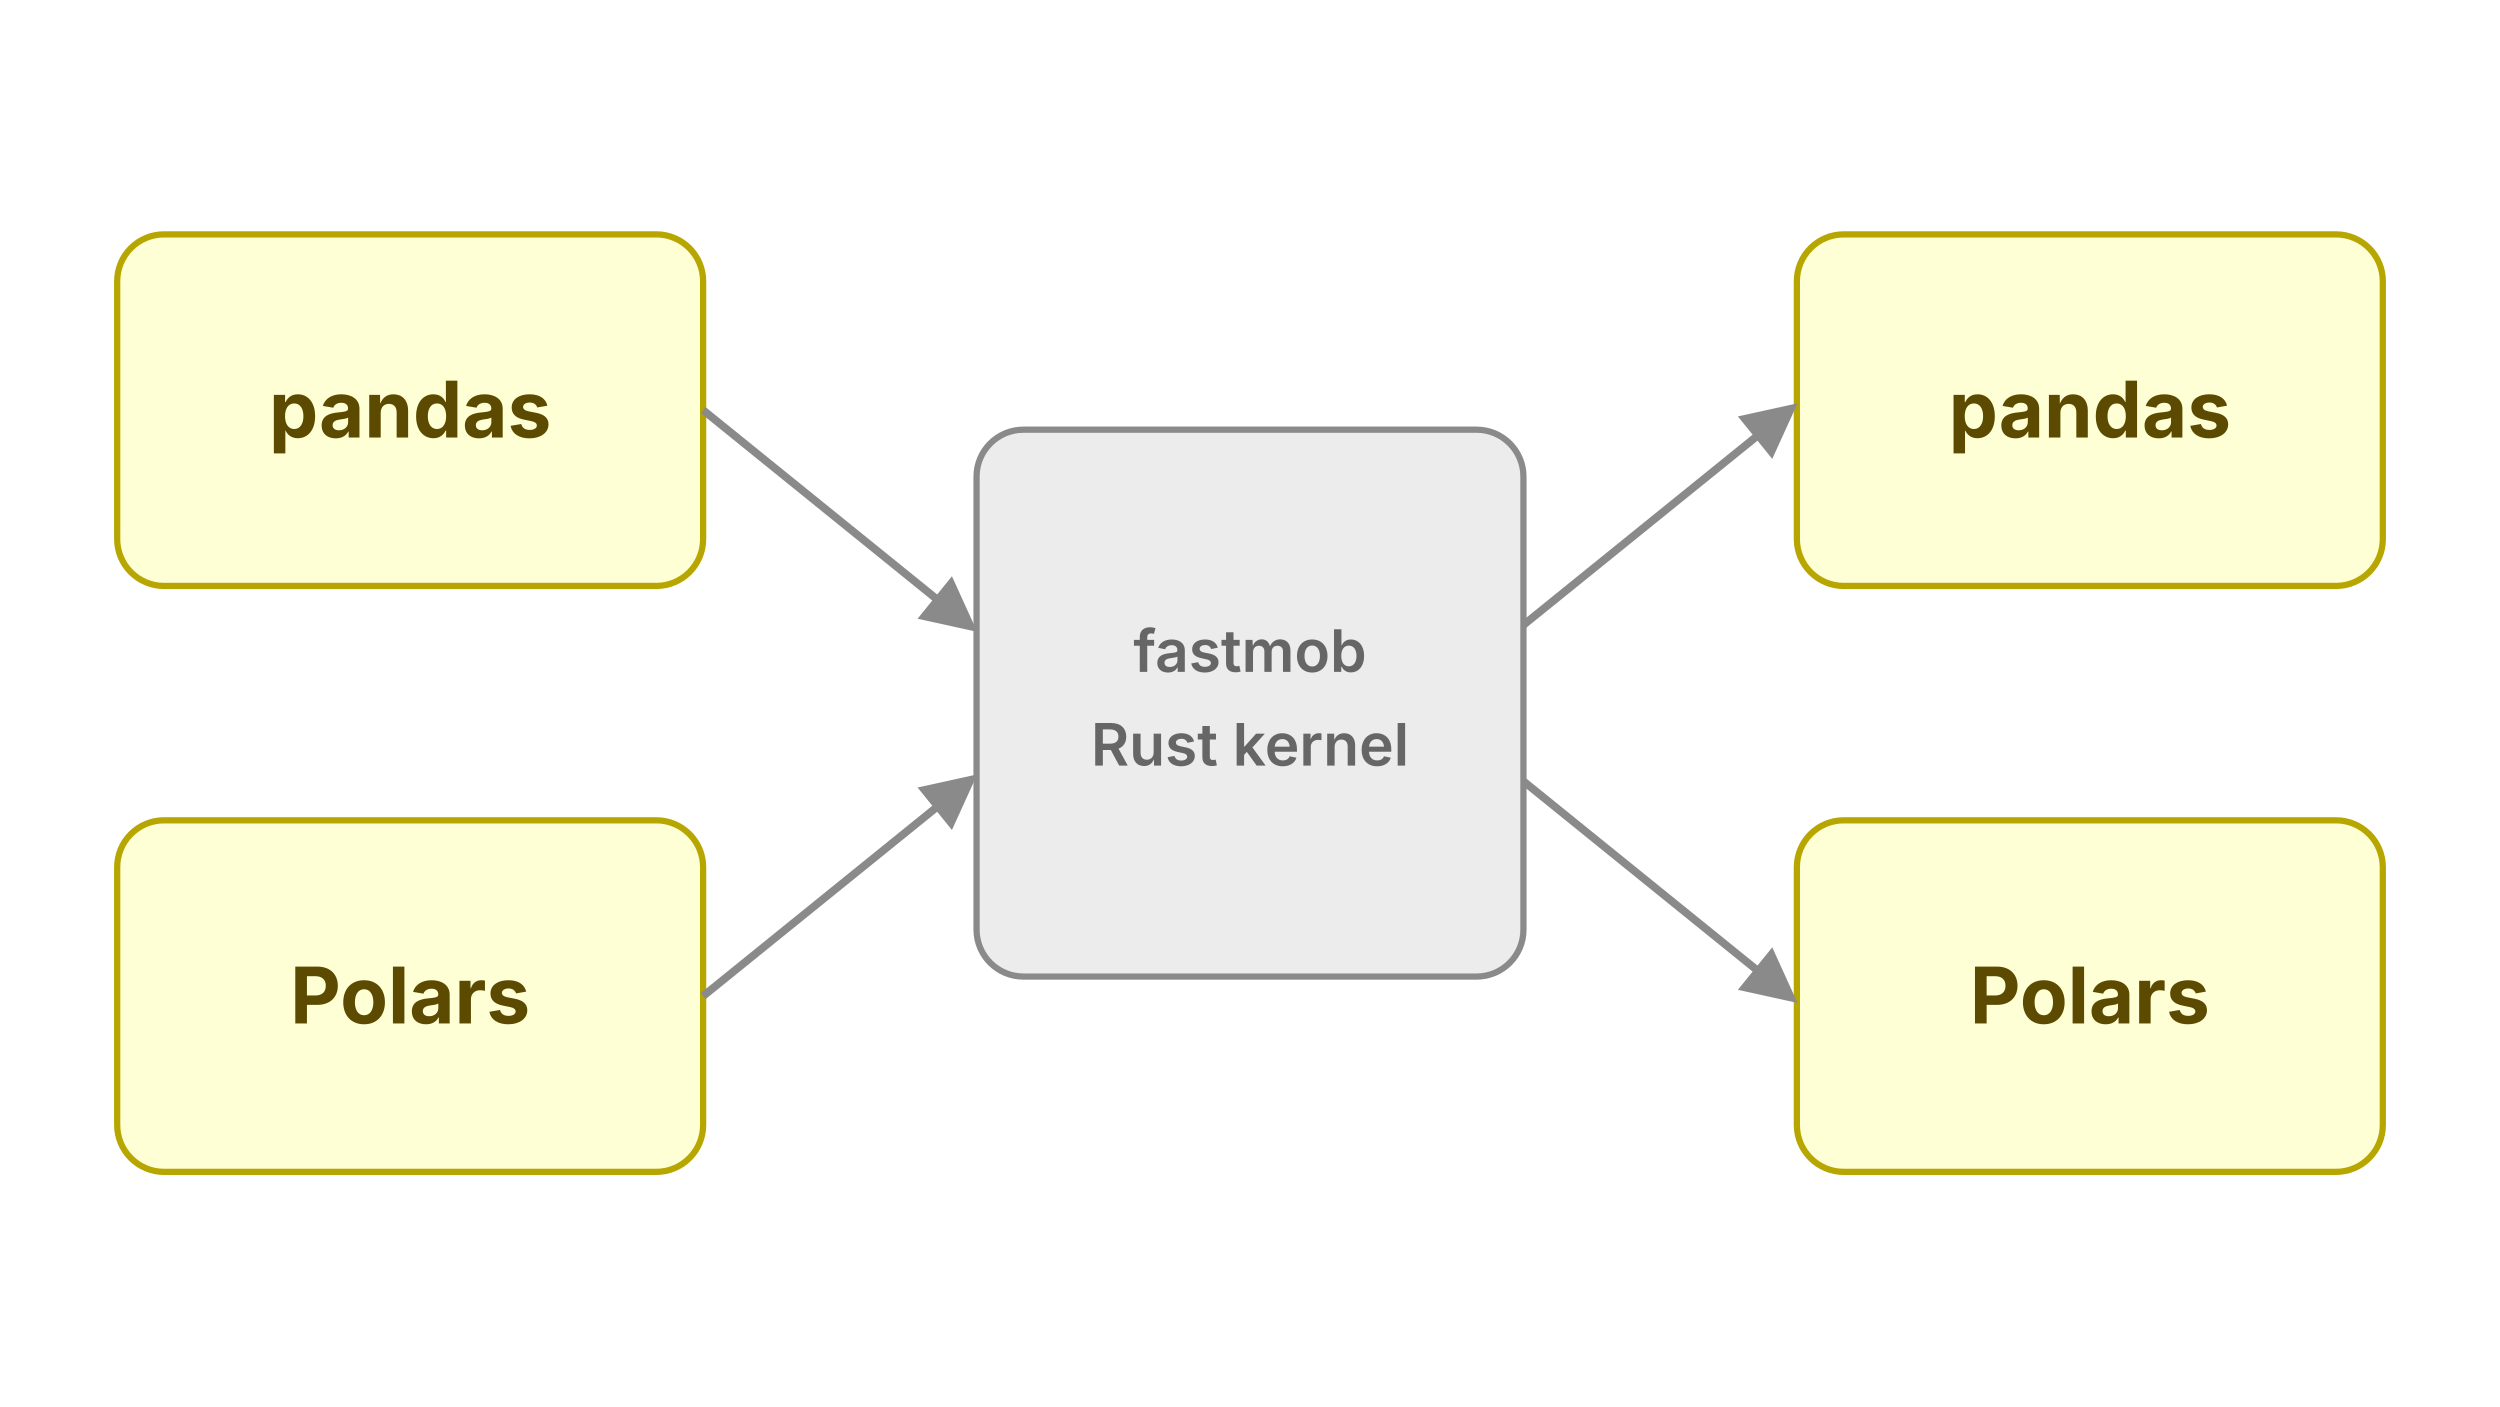
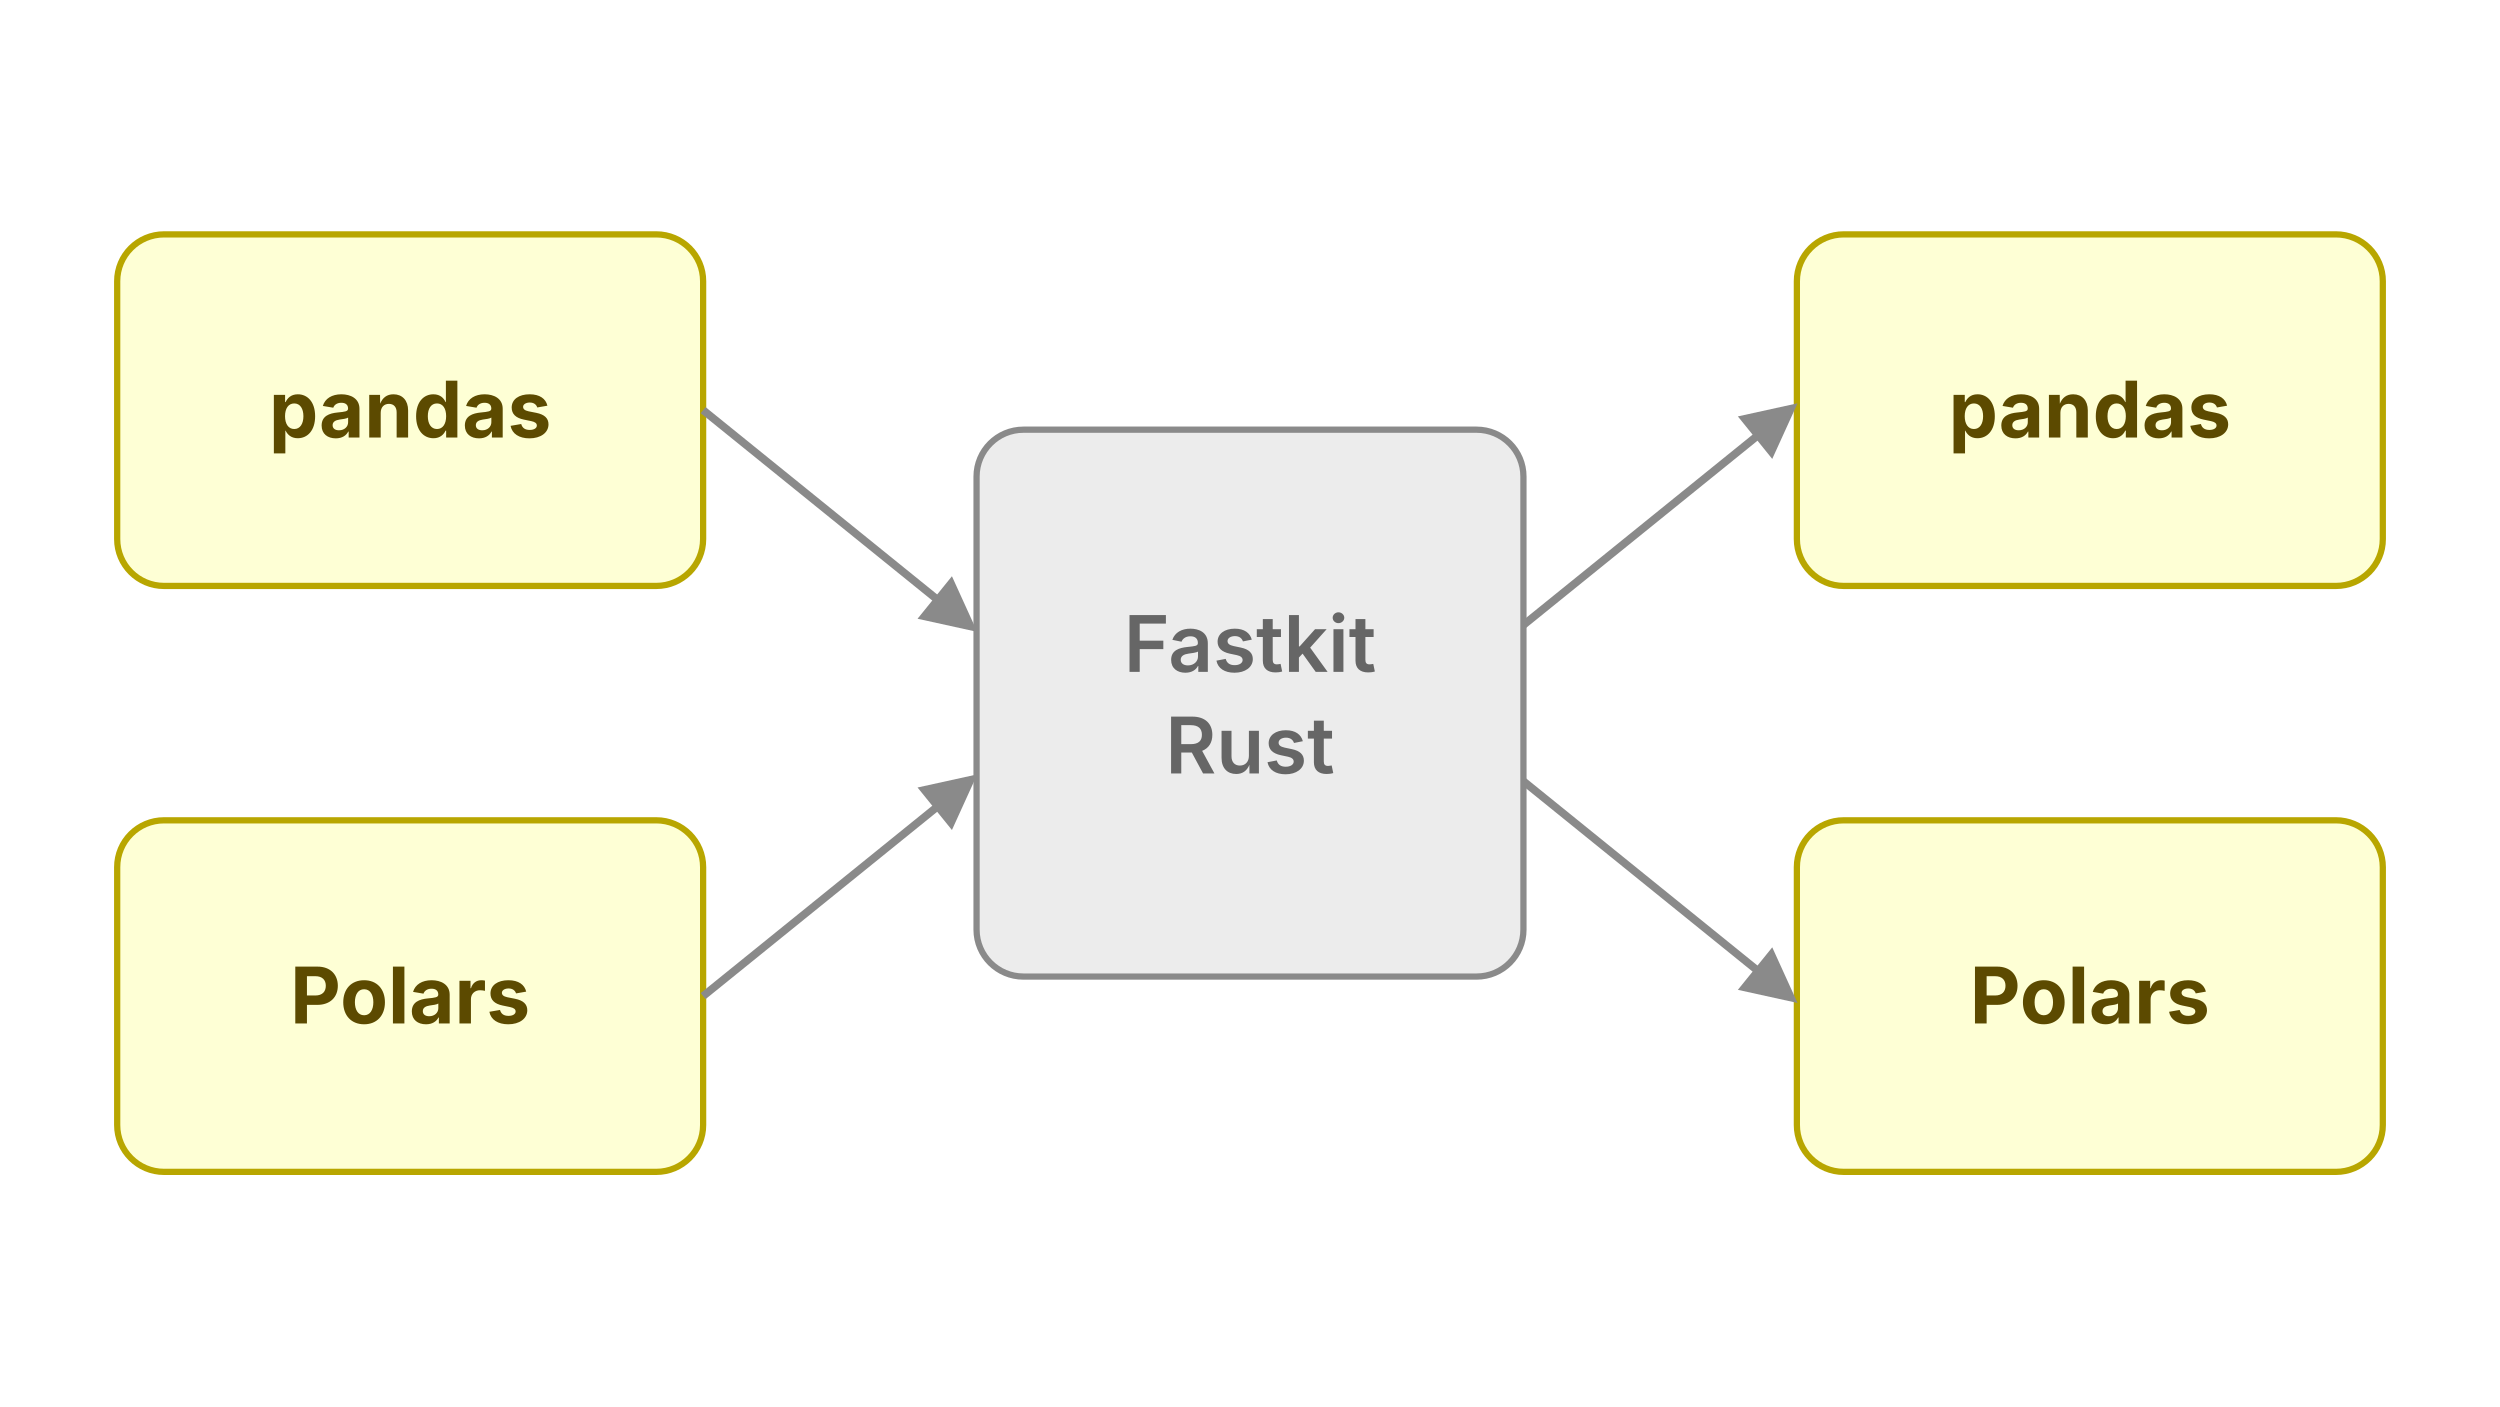
<svg xmlns="http://www.w3.org/2000/svg" viewBox="0 0 640 360" role="img" aria-label="A pandas or Polars dataframe goes into the same fastmob call and comes back as the same dataframe type" font-family="Inter, system-ui, sans-serif">
  <style>
    .box { fill: rgba(250,255,105,0.28); stroke: #b8a600; stroke-width: 1.6; }
    .core { fill: rgba(150,150,150,0.18); stroke: #8a8a8a; stroke-width: 1.6; }
    .t { fill: #5c4a00; font-size: 20px; font-weight: 700; text-anchor: middle; }
-     .c { fill: #666; font-size: 15px; font-weight: 600; text-anchor: middle; }
+     .c { fill: #666; font-size: 20px; font-weight: 600; text-anchor: middle; }
    .arrow { stroke: #8a8a8a; stroke-width: 2; fill: none; marker-end: url(#a); }
    @media (prefers-color-scheme: dark) { .box { fill: rgba(250,255,105,0.08); stroke: #faff69; } .t { fill: #faff69; } .c { fill: #bbb; } }
  </style>
  <defs>
    <marker id="a" viewBox="0 0 10 10" refX="8" refY="5" markerWidth="7" markerHeight="7" orient="auto">
      <path d="M0 0L10 5L0 10z" fill="#8a8a8a" />
    </marker>
  </defs>
  <rect class="box" x="30" y="60" width="150" height="90" rx="12" />
  <text class="t" x="105" y="112">pandas</text>
  <rect class="box" x="30" y="210" width="150" height="90" rx="12" />
  <text class="t" x="105" y="262">Polars</text>
  <rect class="core" x="250" y="110" width="140" height="140" rx="12" />
-   <text class="c" x="320" y="172">fastmob</text>
-   <text class="c" x="320" y="196">Rust kernel</text>
+   <text class="c" x="320" y="172">Fastkit</text>
+   <text class="c" x="320" y="198">Rust</text>
  <rect class="box" x="460" y="60" width="150" height="90" rx="12" />
  <text class="t" x="535" y="112">pandas</text>
  <rect class="box" x="460" y="210" width="150" height="90" rx="12" />
  <text class="t" x="535" y="262">Polars</text>
  <path class="arrow" d="M180 105 L248 160" />
  <path class="arrow" d="M180 255 L248 200" />
  <path class="arrow" d="M390 160 L458 105" />
  <path class="arrow" d="M390 200 L458 255" />
</svg>
